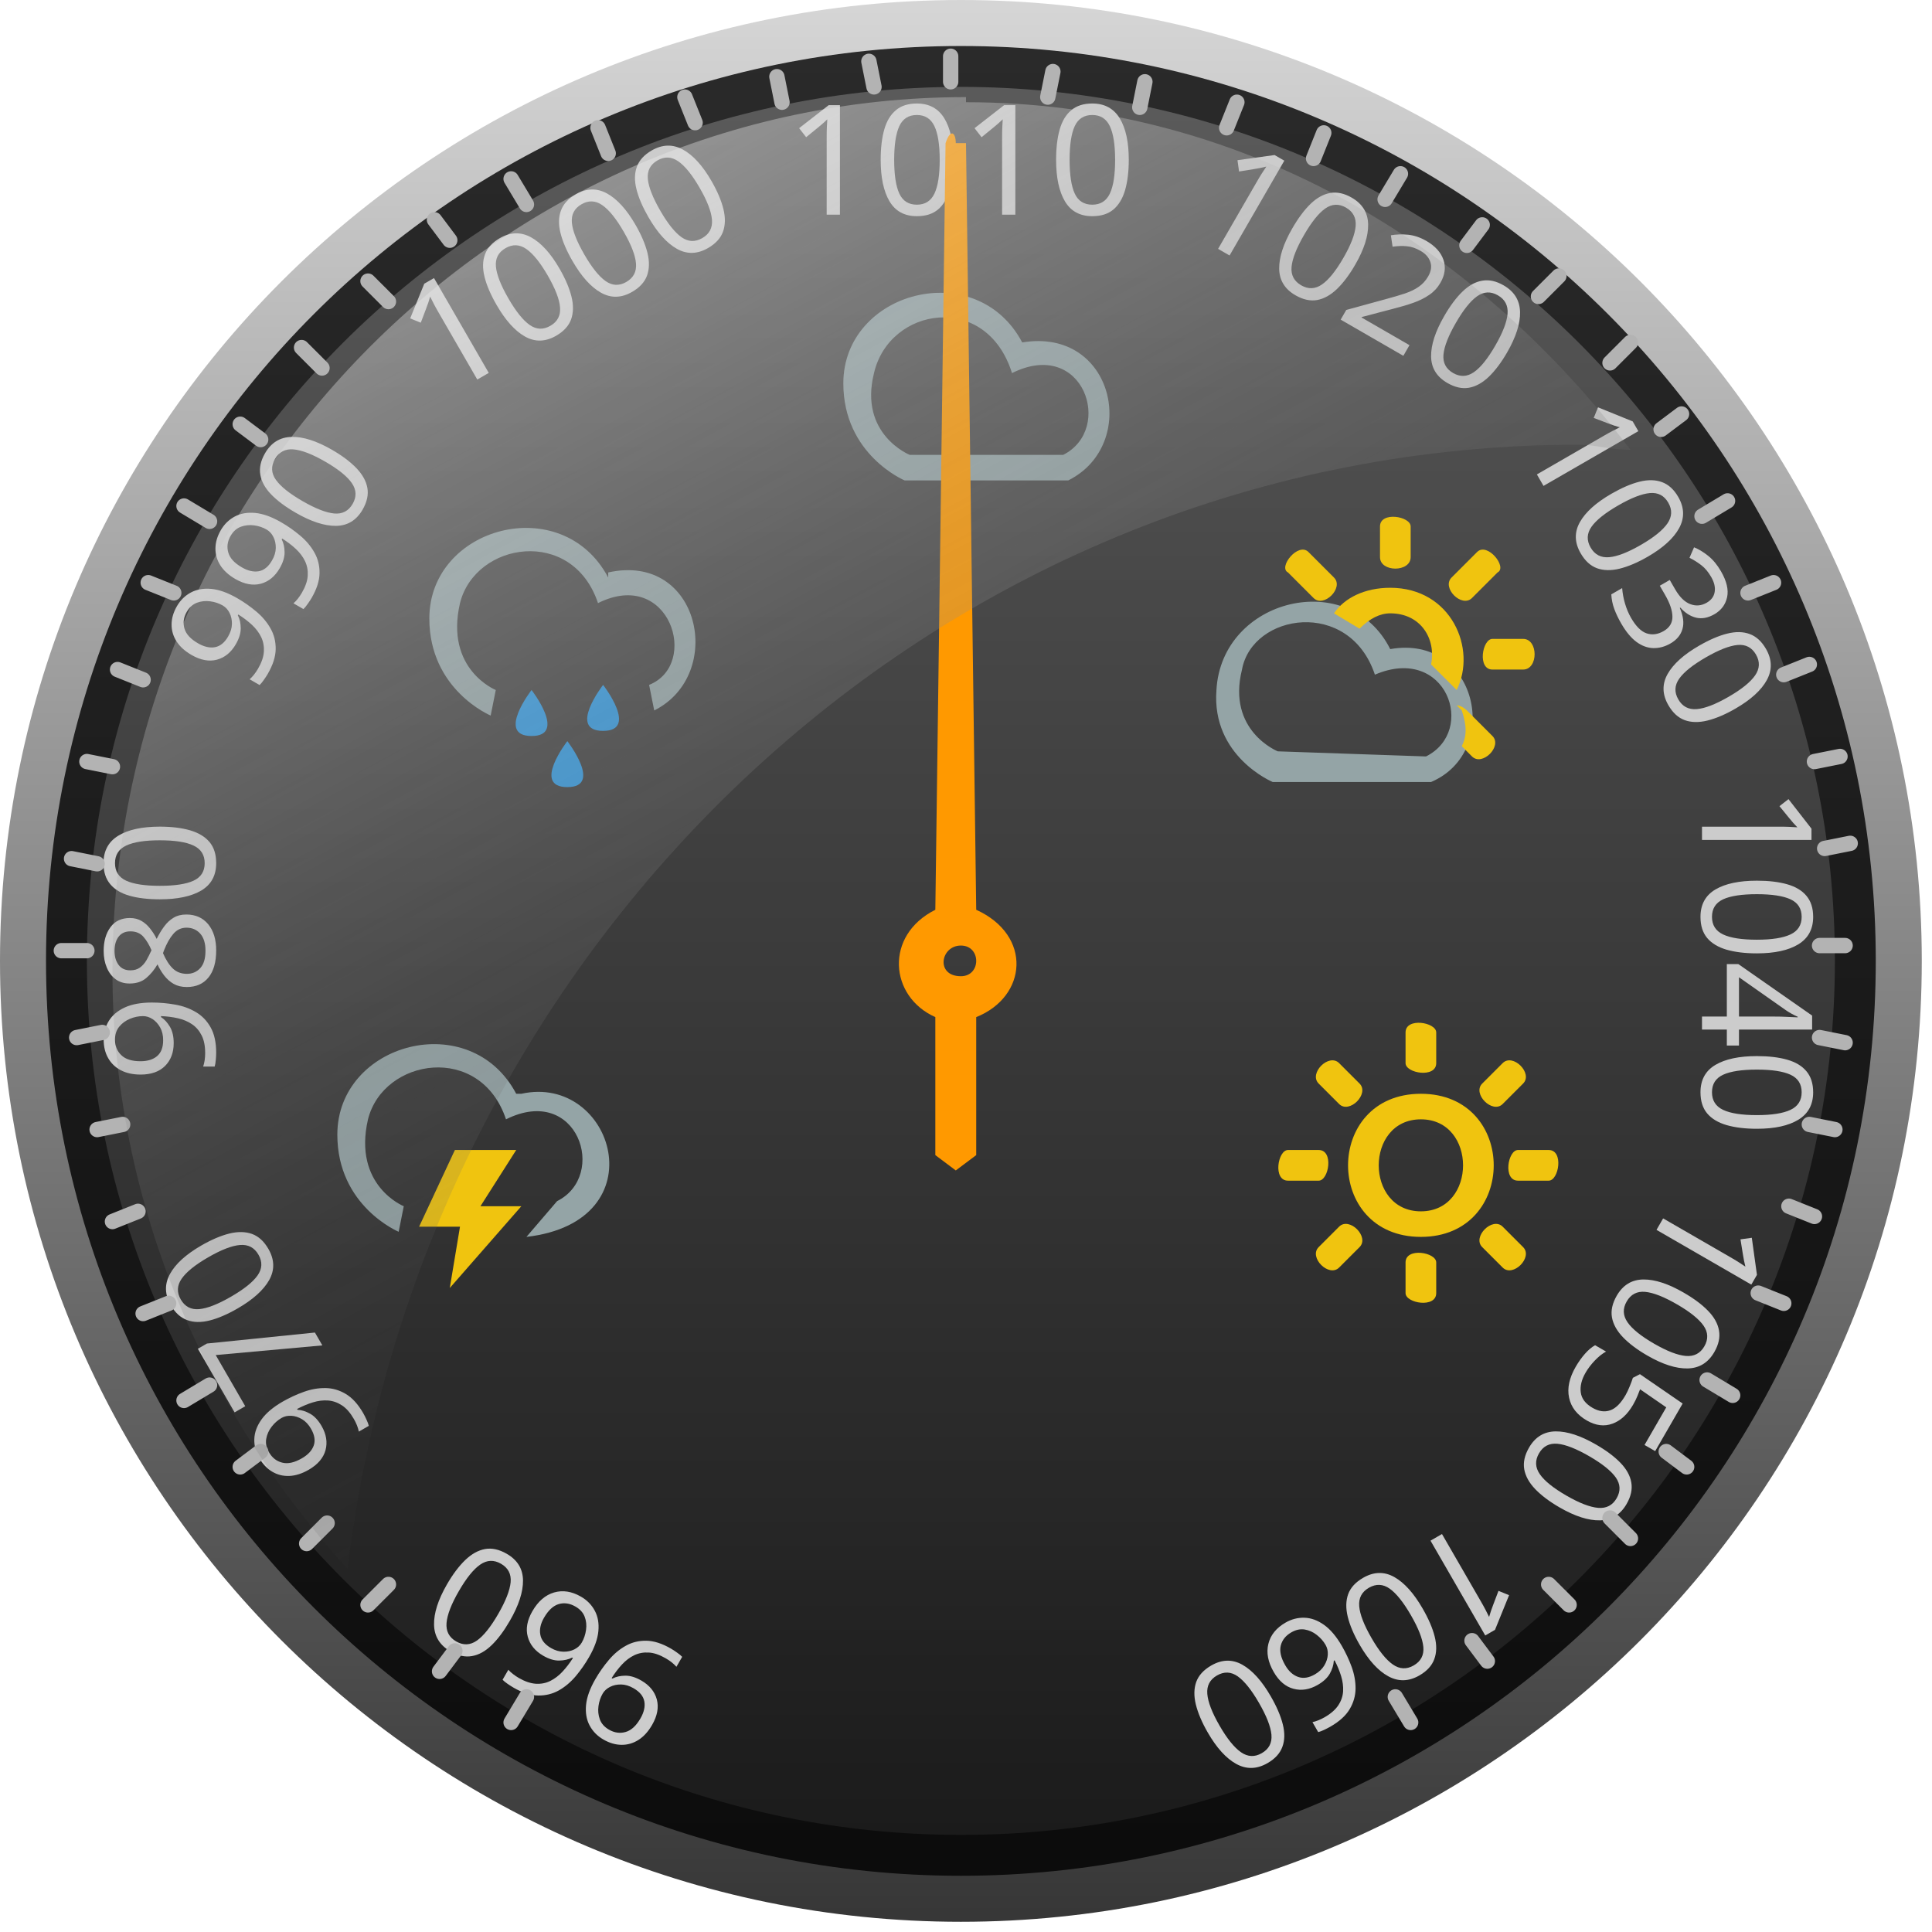
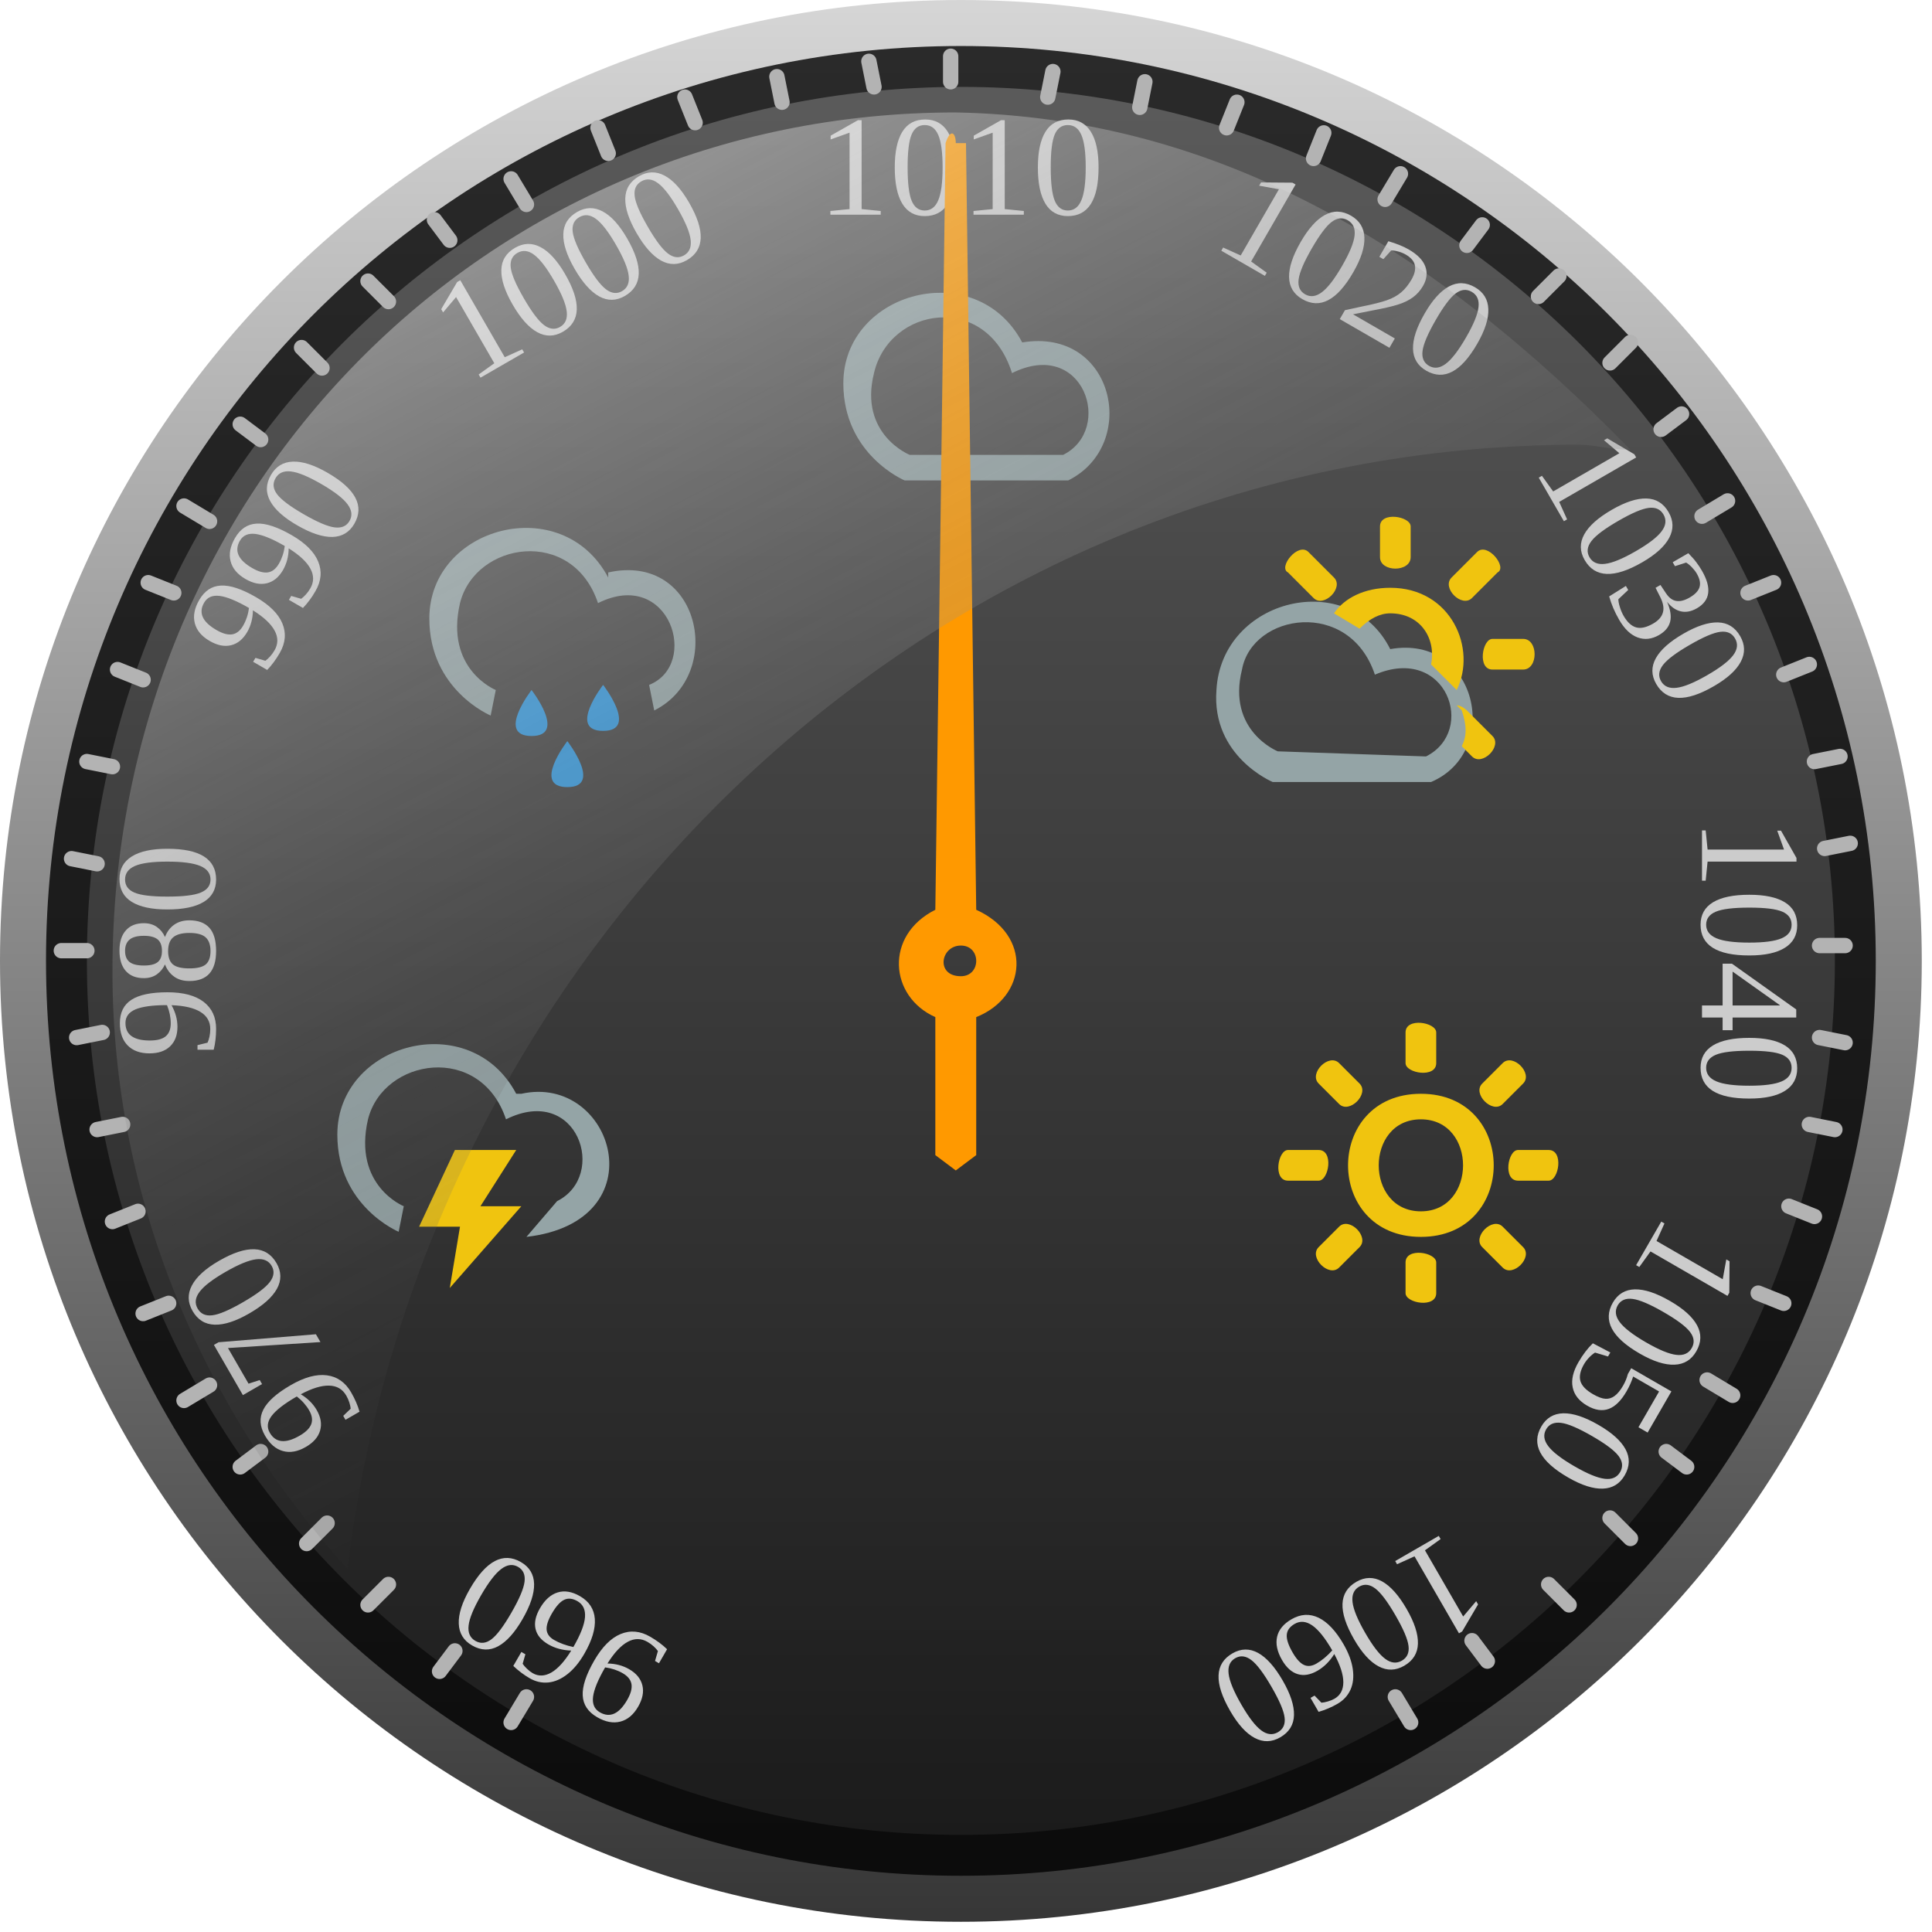
<svg xmlns="http://www.w3.org/2000/svg" width="150" height="150" viewBox="0 0 378 378" id="barometer" version="1.1">
  <style type="text/css">
- 		#barometer text { font-family:Ubuntu;fill:#cccccc;text-anchor:middle;}
- 		#barometer .dial_dig  { font-size:30px; }
- 		#barometer .dial_val  { font-size:30px; }
+ 		#barometer text { fill:#cccccc;text-anchor:middle;}
+ 		#barometer .dial_dig  { font-size:28px; }
+ 		#barometer .dial_val  { font-size:28px; }
		.dial_bg1   { fill:url(#lg_bg) }
		.dial_bg2   { fill:black;opacity:0.8;fill-opacity:0.7;stroke:black;stroke-width:8 }
		.dial_glar  { fill:url(#lg_glare1);opacity:0.7 }
		.dial_tick  { fill:none;stroke:#b3b3b3;stroke-width:3;stroke-linecap:round }
		#baro_dial  { fill:#ff9900 }
		.baro_doff  { fill:#404040 }
		.baro_don   { fill:#808080 }
		.ico_sun    { fill:#f0c40f }
		.ico_lgh    { fill:#f0c40f }
		.ico_cloud  { fill:#94a4a6 }
		.ico_rain   { fill:#3497db }
	</style>
  <defs>
    <linearGradient id="lg_glare1" x1="10%" y1="10%" x2="60%" y2="100%">
      <stop offset="0" style="stop-color:#ffffff;stop-opacity:0.6" />
      <stop offset="1" style="stop-opacity:0" />
    </linearGradient>
    <linearGradient id="lg_bg" x1="50%" y1="133%" x2="50%" y2="-25%">
      <stop offset="0" />
      <stop style="stop-color:#ffffff" offset="1" />
    </linearGradient>
  </defs>
  <circle r="188" cy="188" cx="188" class="dial_bg1" />
  <circle r="175" cx="188" cy="188" class="dial_bg2" />
  <g class="dial_dig">
    <text x="188" y="42">1010</text>
    <text y="-401" x="-68" transform="matrix(-0.866,0.5,-0.5,-0.866,0,0)">1060</text>
    <text y="-214" x="-255" transform="matrix(-0.866,-0.5,0.5,-0.866,0,0)">960</text>
    <text y="111" x="70" transform="matrix(0.866,-0.5,0.5,0.866,0,0)">1000</text>
    <text transform="matrix(0.5,-0.866,0.866,0.5,0,0)" x="-68" y="111">990</text>
    <text y="42" x="-186" transform="matrix(0,-1,1,0,0,0)">980</text>
    <text transform="matrix(-0.5,-0.866,0.866,-0.5,0,0)" x="-255" y="-77">970</text>
    <text transform="matrix(-0.5,0.866,-0.866,-0.5,0,0)" x="70" y="-401">1050</text>
    <text y="-333" x="188" transform="matrix(0,1,-1,0,0,0)">1040</text>
    <text transform="matrix(0.5,0.866,-0.866,0.5,0,0)" x="257" y="-214">1030</text>
    <text y="-77" x="257" transform="matrix(0.866,0.5,-0.5,0.866,0,0)">1020</text>
  </g>
  <g id="baro_disp" transform="translate(132,280)" />
  <path class="dial_tick" d="M206,14l-1,5m19,-3l-1,5m19,-1l-2,5m19,1l-2,5m-87,-19l1,5m-19,-2l1,5m-19,-1l2,5m-19,1l2,5m-34,13l3,4m203,278l-3,-4m-241,-34l4,-3m278,-203l-4,3m-310,119l5,-1m342,-37l-5,1m-328,-52l5,2m315,139l-5,-2m-272,-198l4,4m231,255l-4,-4m-243,-8l4,-4m255,-231l-4,4m-296,150l5,-1m336,-72l-5,1m-332,-18l5,2m327,105l-5,-2m-291,-168l4,4m256,229l-4,-4m-243,17l4,-4m229,-256l-4,4m-279,181l5,-2m327,-107l-5,2m-332,17l5,1m337,71l-5,-1m-307,-137l4,3m279,201l-4,-3m-240,43l3,-4m201,-279l-3,4m-259,209l5,-2m314,-141l-5,2m-328,52l5,1m342,35l-5,-1m-256,-168l3,5m173,297l-3,-5m-237,-233l5,3m298,171l-5,-3m-234,67l3,-5m171,-298l-3,5m-235,235l5,-3m297,-173l-5,3m-147,-90v5m-174,170h5m344,-1h-5" />
  <g>
    <path class="ico_cloud" d="M208,89c10,-5 4,-23 -10,-16c-5,-16 -24,-13 -27,0c-3,12 7,16 7,16Zm-31,5c0,0 -12,-5 -12,-19c0,-18 26,-25 35,-8c18,-3 23,20 9,27Z" />
    <path class="ico_cloud" d="M119,113c-9,-17 -35,-10 -35,8c0,14 12,19 12,19l1,-5c0,0 -10,-4 -7,-17c3,-12 22,-15 27,0c14,-7 20,12 10,16l1,5c14,-7 9,-31 -9,-27Z" />
    <path class="ico_rain" d="M118,134c0,0 7,9 0,9c-7,0 0,-9 0,-9Z" />
    <path class="ico_rain" d="M104,135c0,0 7,9 0,9c-7,0 0,-9 0,-9Z" />
    <path class="ico_rain" d="M111,145c0,0 7,9 0,9c-7,0 0,-9 0,-9Z" />
    <path class="ico_cloud" d="M101,214c-9,-17 -35,-10 -35,8c0,14 12,19 12,19l1,-5c0,0 -10,-4 -7,-17c3,-12 22,-15 27,0c14,-7 20,11 10,16l-6,7c26,-3 17,-32 -1,-28Z" />
    <path class="ico_lgh" d="M89,225h12l-7,11h8l-14,16l2,-12h-8Z" />
    <path class="ico_cloud" d="M249,153c0,0 -12,-5 -11,-18c1,-18 26,-24 34,-8c17,-3 22,20 8,26Zm30,-5c10,-5 4,-22 -10,-16c-5,-15 -24,-12 -26,-1c-3,12 7,16 7,16Z" />
    <path class="ico_sun" d="M270,103c0,-3 6,-2 6,0v6c0,3 -6,3 -6,0Zm22,28c-3,0 -2,-6 0,-6h6c3,0 3,6 0,6Zm-4,-14c-2,2 -6,-2 -4,-4l5,-5c2,-2 6,3 4,4Zm-31,0c2,2 6,-2 4,-4l-5,-5c-2,-2 -6,3 -4,4Zm29,22c1,3 1,5 0,7l2,2c2,2 6,-2 4,-4l-5,-5c0,0 -1,-1 -2,-1Zm-20,-16c2,-2 4,-3 6,-3c6,0 9,5 8,10l5,5c4,-8 -1,-20 -13,-20c-5,0 -9,2 -11,5Z" />
    <path class="ico_sun" d="M262,216c2,2 6,-2 4,-4l-4,-4c-2,-2 -6,2 -4,4Zm32,32c2,2 6,-2 4,-4l-4,-4c-2,-2 -6,2 -4,4Zm0,-32c-2,2 -6,-2 -4,-4l4,-4c2,-2 6,2 4,4Zm-32,32c-2,2 -6,-2 -4,-4l4,-4c2,-2 6,2 4,4Zm35,-17c-3,0 -2,-6 0,-6h6c3,0 2,6 0,6Zm-45,0c-3,0 -2,-6 0,-6h6c3,0 2,6 0,6Zm23,16c0,-3 6,-2 6,0v6c0,3 -6,2 -6,0Zm0,-45c0,-3 6,-2 6,0v6c0,3 -6,2 -6,0Zm3,17c-11,0 -11,18 0,18c11,0 11,-18 0,-18Zm0,-5c19,0 19,28 0,28c-19,0 -19,-28 0,-28Z" />
  </g>
  <text id="baro_digit" class="dial_val" x="187" y="270" />
  <path id="baro_dial" d="M188,185c-4,0 -5,6 0,6c4,0 4,-6 0,-6Zm1,-157l2,150c11,5 10,17 0,21v27l-4,3l-4,-3v-27c-9,-4 -10,-16 0,-21l2,-150c1,-3 2,-2 2,0Z" />
-   <path class="dial_glar" d="M189,19c-92,0 -167,77 -167,171c0,45 18,86 46,117c15,-124 117,-220 241,-220c3,0 6,1 10,1c-31,-41 -77,-68 -130,-68Z" />
+   <path class="dial_glar" d="M187,22c-92,0 -165,74 -165,168c0,45 18,86 46,117c15,-124 117,-220 241,-220c3,0 6,1 10,1c-38,-39 -80,-65 -132,-66Z" />
</svg>
